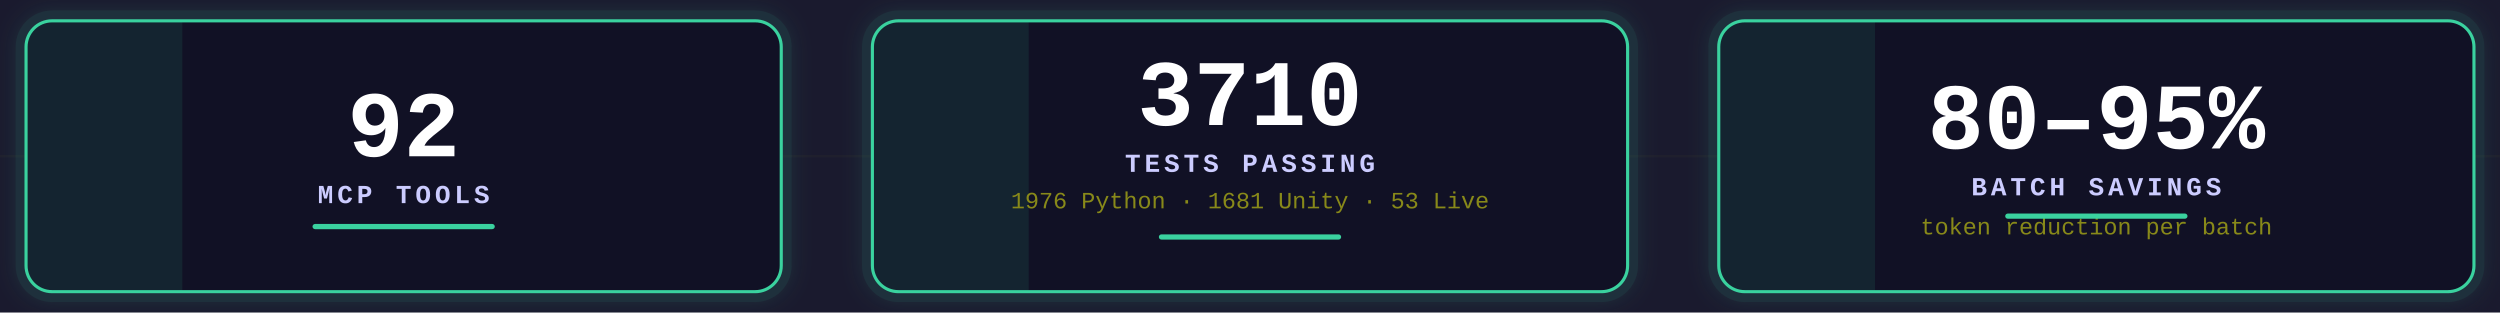
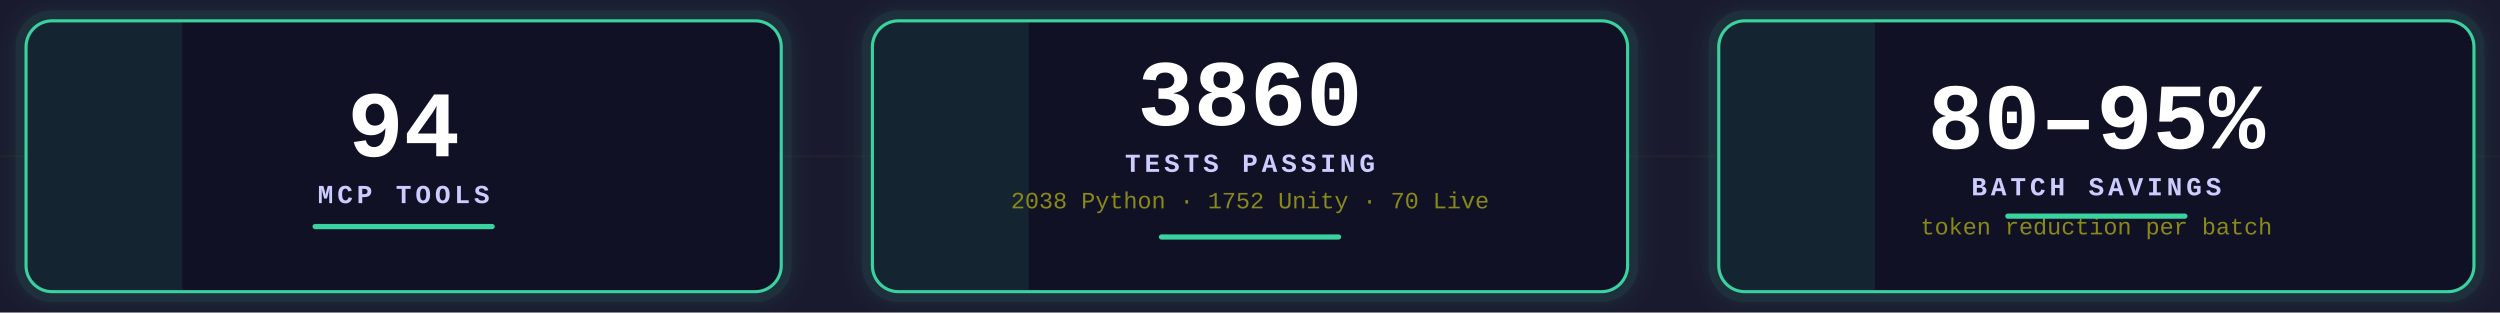
- <svg xmlns="http://www.w3.org/2000/svg" viewBox="0 0 960 120" width="960" height="120" role="img" aria-label="Unity MCP stats: 92 MCP Tools, 3710 Tests (1976 Python + 1681 Unity + 53 Live), 80-95% Batch Savings">
+ <svg xmlns="http://www.w3.org/2000/svg" viewBox="0 0 960 120" width="960" height="120" role="img" aria-label="Unity MCP stats: 94 MCP Tools, 3860 Tests (2038 Python + 1752 Unity + 70 Live), 80-95% Batch Savings">
  <defs>
    <filter id="sg" x="-25%" y="-30%" width="150%" height="160%">
      <feGaussianBlur stdDeviation="4" result="b" />
      <feMerge>
        <feMergeNode in="b" />
        <feMergeNode in="SourceGraphic" />
      </feMerge>
    </filter>
    <clipPath id="c1">
      <rect x="10" y="8" width="290" height="104" rx="10" />
    </clipPath>
    <clipPath id="c2">
      <rect x="335" y="8" width="290" height="104" rx="10" />
    </clipPath>
    <clipPath id="c3">
      <rect x="660" y="8" width="290" height="104" rx="10" />
    </clipPath>
  </defs>
  <rect width="960" height="120" fill="#1a1a2e" />
  <line x1="0" y1="60" x2="960" y2="60" stroke="#888919" stroke-opacity="0.05" stroke-width="1" />
  <rect x="10" y="8" width="290" height="104" rx="10" fill="none" stroke="#3ad29f" stroke-width="8" opacity="0.12" filter="url(#sg)">
    <animate attributeName="opacity" values="0.25;0.7;0.25" dur="3s" repeatCount="indefinite" begin="0s" />
  </rect>
  <rect x="10" y="8" width="290" height="104" rx="10" fill="#111125" />
  <rect x="10" y="8" width="290" height="104" rx="10" fill="none" stroke="#3ad29f" stroke-width="1.2" />
  <g clip-path="url(#c1)">
    <rect x="10" y="8" width="60" height="104" fill="#3ad29f" fill-opacity="0.10">
      <animateTransform attributeName="transform" type="translate" values="-100,0;400,0" dur="3s" repeatCount="indefinite" begin="0s" />
    </rect>
  </g>
-   <text x="155" y="60" text-anchor="middle" font-family="ui-monospace,SFMono-Regular,'SF Mono',Menlo,Consolas,'Liberation Mono',monospace" font-size="36" font-weight="700" fill="#ffffff">92</text>
+   <text x="155" y="60" text-anchor="middle" font-family="ui-monospace,SFMono-Regular,'SF Mono',Menlo,Consolas,'Liberation Mono',monospace" font-size="36" font-weight="700" fill="#ffffff">94</text>
  <text x="155" y="78" text-anchor="middle" font-family="ui-monospace,SFMono-Regular,'SF Mono',Menlo,Consolas,'Liberation Mono',monospace" font-size="10" font-weight="700" fill="#ccccff" letter-spacing="1.5">MCP TOOLS</text>
  <rect x="120" y="86" width="70" height="2" rx="1" fill="#3ad29f">
    <animate attributeName="opacity" values="0.6;1;0.6" dur="2s" repeatCount="indefinite" begin="0s" />
  </rect>
  <rect x="335" y="8" width="290" height="104" rx="10" fill="none" stroke="#3ad29f" stroke-width="8" opacity="0.12" filter="url(#sg)">
    <animate attributeName="opacity" values="0.25;0.7;0.25" dur="3s" repeatCount="indefinite" begin="0.6s" />
  </rect>
  <rect x="335" y="8" width="290" height="104" rx="10" fill="#111125" />
  <rect x="335" y="8" width="290" height="104" rx="10" fill="none" stroke="#3ad29f" stroke-width="1.2" />
  <g clip-path="url(#c2)">
    <rect x="335" y="8" width="60" height="104" fill="#3ad29f" fill-opacity="0.10">
      <animateTransform attributeName="transform" type="translate" values="-100,0;400,0" dur="3s" repeatCount="indefinite" begin="0.5s" />
    </rect>
  </g>
-   <text x="480" y="48" text-anchor="middle" font-family="ui-monospace,SFMono-Regular,'SF Mono',Menlo,Consolas,'Liberation Mono',monospace" font-size="36" font-weight="700" fill="#ffffff">3710</text>
+   <text x="480" y="48" text-anchor="middle" font-family="ui-monospace,SFMono-Regular,'SF Mono',Menlo,Consolas,'Liberation Mono',monospace" font-size="36" font-weight="700" fill="#ffffff">3860</text>
  <text x="480" y="66" text-anchor="middle" font-family="ui-monospace,SFMono-Regular,'SF Mono',Menlo,Consolas,'Liberation Mono',monospace" font-size="10" font-weight="700" fill="#ccccff" letter-spacing="1.5">TESTS PASSING</text>
-   <text x="480" y="80" text-anchor="middle" font-family="ui-monospace,SFMono-Regular,'SF Mono',Menlo,Consolas,'Liberation Mono',monospace" font-size="9" fill="#888919">1976 Python · 1681 Unity · 53 Live</text>
+   <text x="480" y="80" text-anchor="middle" font-family="ui-monospace,SFMono-Regular,'SF Mono',Menlo,Consolas,'Liberation Mono',monospace" font-size="9" fill="#888919">2038 Python · 1752 Unity · 70 Live</text>
  <rect x="445" y="90" width="70" height="2" rx="1" fill="#3ad29f">
    <animate attributeName="opacity" values="0.6;1;0.6" dur="2s" repeatCount="indefinite" begin="0.4s" />
  </rect>
  <rect x="660" y="8" width="290" height="104" rx="10" fill="none" stroke="#3ad29f" stroke-width="8" opacity="0.12" filter="url(#sg)">
    <animate attributeName="opacity" values="0.25;0.7;0.25" dur="3s" repeatCount="indefinite" begin="1.2s" />
  </rect>
  <rect x="660" y="8" width="290" height="104" rx="10" fill="#111125" />
  <rect x="660" y="8" width="290" height="104" rx="10" fill="none" stroke="#3ad29f" stroke-width="1.2" />
  <g clip-path="url(#c3)">
    <rect x="660" y="8" width="60" height="104" fill="#3ad29f" fill-opacity="0.10">
      <animateTransform attributeName="transform" type="translate" values="-100,0;400,0" dur="3s" repeatCount="indefinite" begin="1.0s" />
    </rect>
  </g>
  <text x="805" y="57" text-anchor="middle" font-family="ui-monospace,SFMono-Regular,'SF Mono',Menlo,Consolas,'Liberation Mono',monospace" font-size="36" font-weight="700" fill="#ffffff">80–95%</text>
  <text x="805" y="75" text-anchor="middle" font-family="ui-monospace,SFMono-Regular,'SF Mono',Menlo,Consolas,'Liberation Mono',monospace" font-size="10" font-weight="700" fill="#ccccff" letter-spacing="1.5">BATCH SAVINGS</text>
  <text x="805" y="90" text-anchor="middle" font-family="ui-monospace,SFMono-Regular,'SF Mono',Menlo,Consolas,'Liberation Mono',monospace" font-size="9" fill="#888919">token reduction per batch</text>
  <rect x="770" y="82" width="70" height="2" rx="1" fill="#3ad29f">
    <animate attributeName="opacity" values="0.6;1;0.6" dur="2s" repeatCount="indefinite" begin="0.8s" />
  </rect>
</svg>
